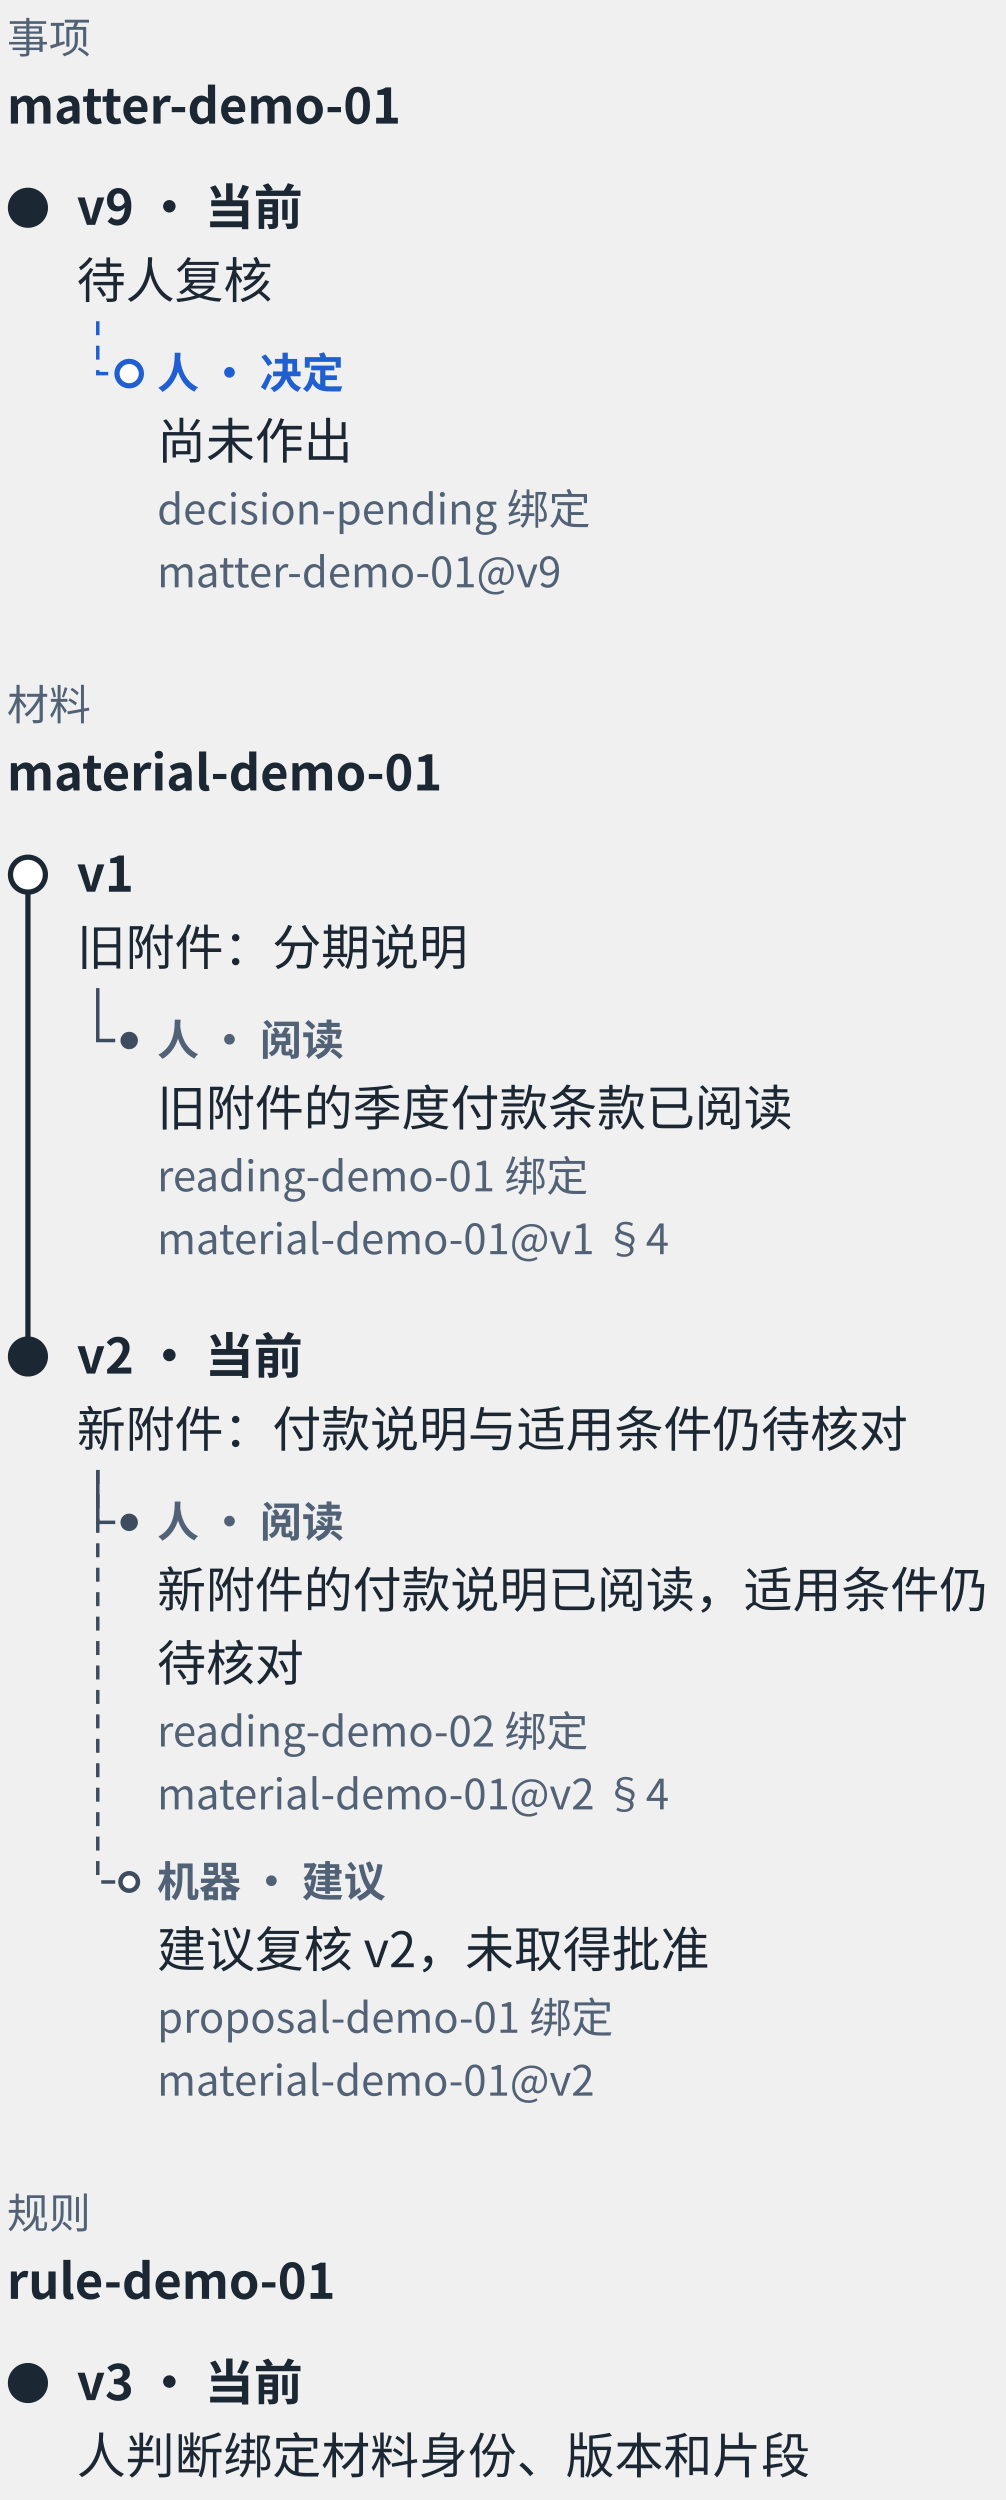
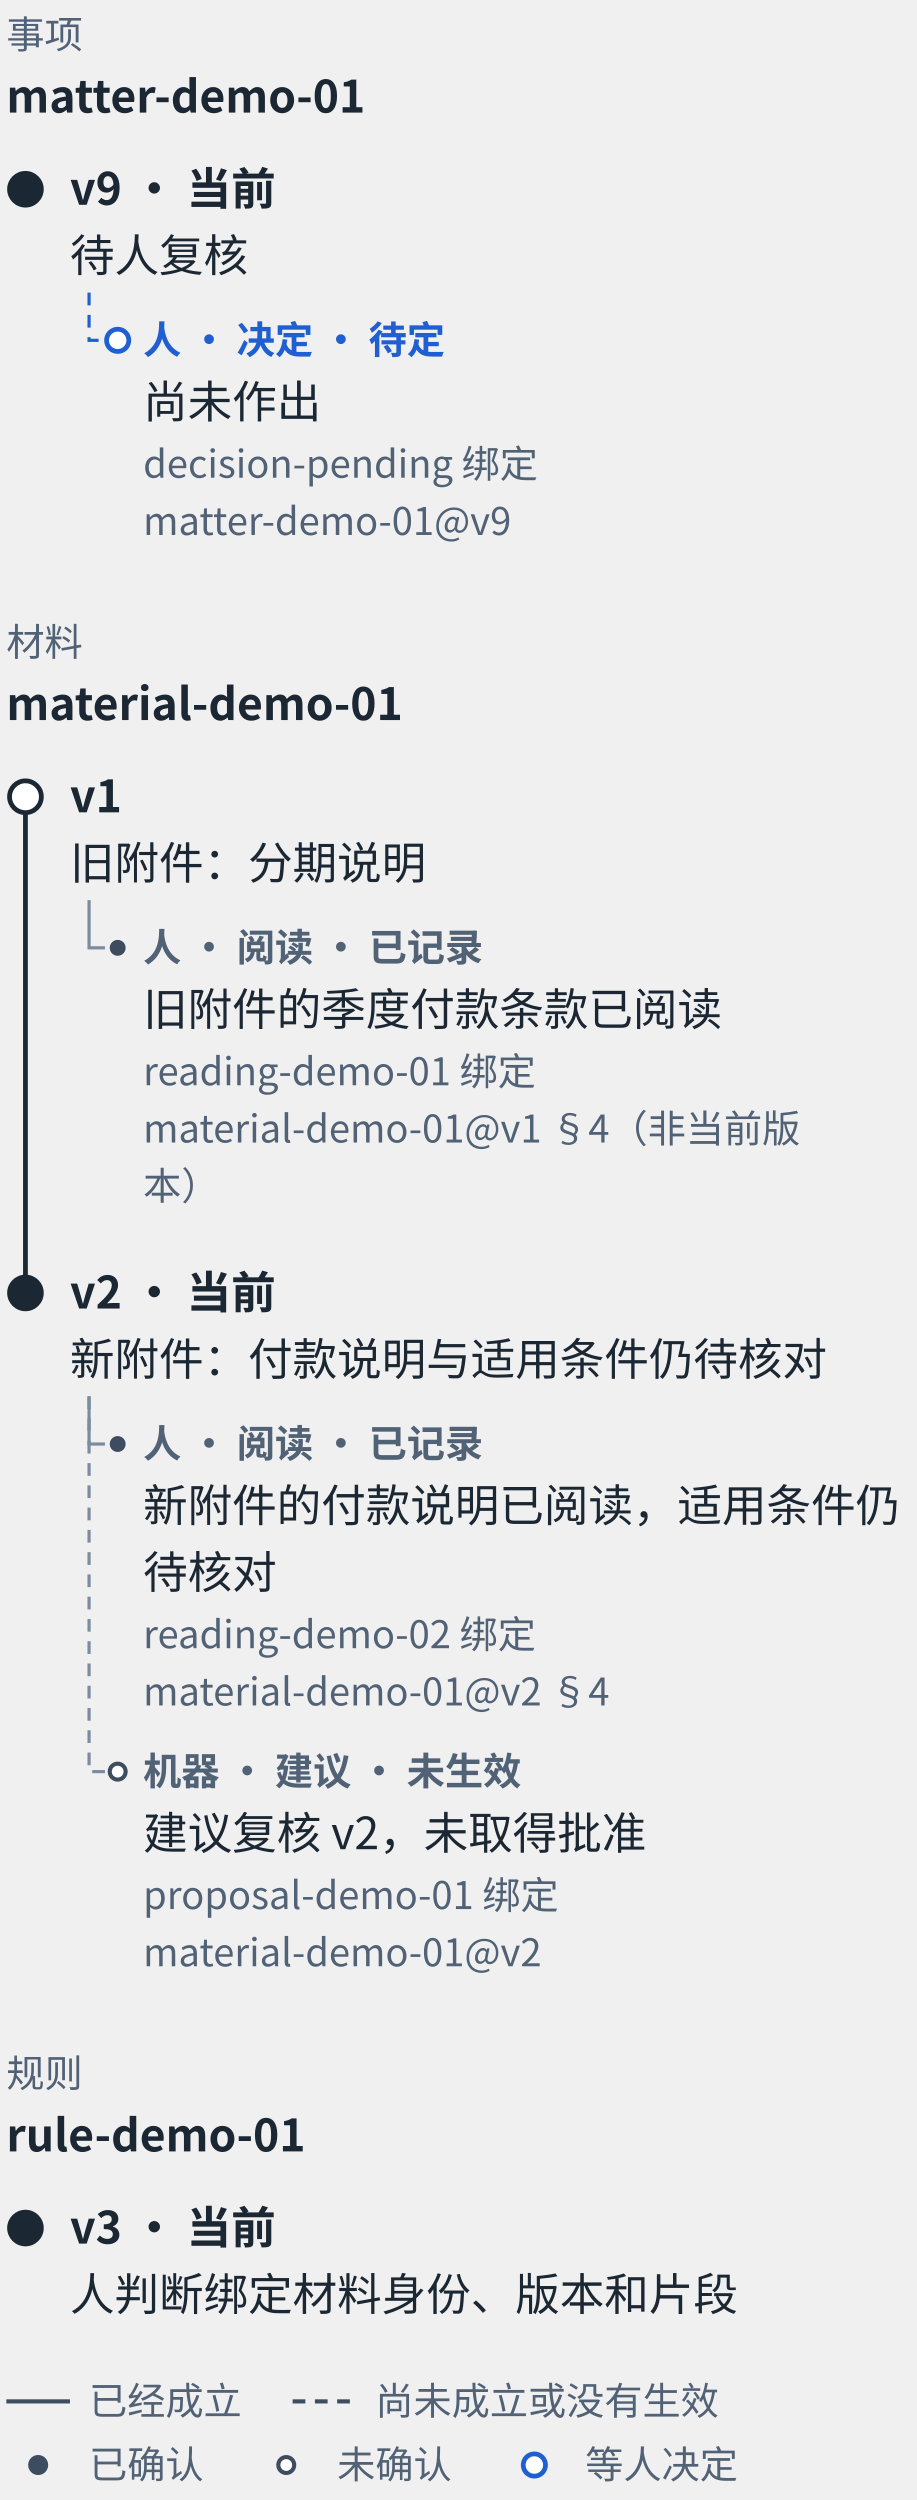
- <svg xmlns="http://www.w3.org/2000/svg" id="f01-next-w288" viewBox="-2 -2 288 716" width="288" height="716" role="img" aria-labelledby="f01-next-w288-title f01-next-w288-desc" lang="zh-Hans" xml:lang="zh-Hans" font-family="system-ui, -apple-system, 'PingFang SC', 'Hiragino Sans GB', 'Noto Sans CJK SC', 'Microsoft YaHei', sans-serif" data-asset="rel-tracks" data-asset-version="0.1.0">
+ <svg xmlns="http://www.w3.org/2000/svg" id="f01-next-w288" viewBox="-2 -2 288 786" width="288" height="786" role="img" aria-labelledby="f01-next-w288-title f01-next-w288-desc" lang="zh-Hans" xml:lang="zh-Hans" font-family="system-ui, -apple-system, 'PingFang SC', 'Hiragino Sans GB', 'Noto Sans CJK SC', 'Microsoft YaHei', sans-serif" data-asset="rel-tracks" data-asset-version="0.2.0">
  <g data-object-id="matter-demo-01" data-role="lane">
    <text x="0" y="13.2" font-size="12" fill="#526276" data-text="matter-demo-01.role">事项</text>
    <text x="0" y="33.4" font-size="14" font-weight="600" fill="#1b2733" data-text="matter-demo-01.id">matter-demo-01</text>
    <path d="M6 57.5V57.5" fill="none" stroke="#1b2733" stroke-width="1.5" />
    <circle cx="6" cy="57.5" r="5" fill="#1b2733" stroke="#1b2733" stroke-width="1.5" />
    <g data-version="matter-demo-01@9" data-current="true">
      <text x="20" y="62.4" font-size="14" font-weight="600" fill="#1b2733" data-text="matter-demo-01@9.head">v9 · 当前</text>
      <text x="20" y="83.4" font-size="14" fill="#1b2733" data-text="matter-demo-01@9.label">待人复核</text>
      <g data-binding-id="decision-pending" data-origin="human" data-state="open" data-basis="matter-demo-01@9">
-         <text x="43" y="109.2" font-size="12" font-weight="600" fill="#1f5fd1" data-text="decision-pending.head">人 · 决定</text>
+         <text x="43" y="109.2" font-size="12" font-weight="600" fill="#1f5fd1" data-text="decision-pending.head">人 · 决定 · 待定</text>
        <text x="43" y="129.4" font-size="14" fill="#1b2733" data-text="decision-pending.text">尚未作出</text>
        <text x="43" y="148.2" font-size="12" fill="#526276" data-text="decision-pending.basis">
          <tspan x="43" y="148.2">decision-pending 绑定</tspan>
          <tspan x="43" y="166.2">matter-demo-01@v9</tspan>
        </text>
        <path d="M26 90 L26 105 L31 105" fill="none" stroke="#1f5fd1" stroke-width="1" stroke-dasharray="4 3" data-link-for="decision-pending" data-to="matter-demo-01@9" />
        <circle cx="35" cy="105" r="3.5" fill="#ffffff" stroke="#1f5fd1" stroke-width="1.5" />
      </g>
    </g>
  </g>
  <g data-object-id="material-demo-01" data-role="lane">
    <text x="0" y="204.2" font-size="12" fill="#526276" data-text="material-demo-01.role">材料</text>
    <text x="0" y="224.4" font-size="14" font-weight="600" fill="#1b2733" data-text="material-demo-01.id">material-demo-01</text>
-     <path d="M6 248.5V386.5" fill="none" stroke="#1b2733" stroke-width="1.5" />
+     <path d="M6 248.5V404.5" fill="none" stroke="#1b2733" stroke-width="1.5" />
    <circle cx="6" cy="248.5" r="5" fill="#ffffff" stroke="#1b2733" stroke-width="1.5" />
-     <circle cx="6" cy="386.5" r="5" fill="#1b2733" stroke="#1b2733" stroke-width="1.5" />
+     <circle cx="6" cy="404.5" r="5" fill="#1b2733" stroke="#1b2733" stroke-width="1.5" />
    <g data-version="material-demo-01@1">
      <text x="20" y="253.4" font-size="14" font-weight="600" fill="#1b2733" data-text="material-demo-01@1.head">v1</text>
      <text x="20" y="274.4" font-size="14" fill="#1b2733" data-text="material-demo-01@1.label">旧附件：分期说明</text>
      <g data-binding-id="reading-demo-01" data-origin="human" data-state="recorded" data-basis="material-demo-01@1#§4">
-         <text x="43" y="300.2" font-size="12" font-weight="600" fill="#526276" data-text="reading-demo-01.head">人 · 阅读</text>
+         <text x="43" y="300.2" font-size="12" font-weight="600" fill="#526276" data-text="reading-demo-01.head">人 · 阅读 · 已记录</text>
        <text x="43" y="320.4" font-size="14" fill="#1b2733" data-text="reading-demo-01.text">旧附件的季度付款条款已阅读</text>
        <text x="43" y="339.2" font-size="12" fill="#526276" data-text="reading-demo-01.basis">
          <tspan x="43" y="339.2">reading-demo-01 绑定</tspan>
-           <tspan x="43" y="357.2">material-demo-01@v1 §4</tspan>
+           <tspan x="43" y="357.2">material-demo-01@v1 §4（非当前版</tspan>
+           <tspan x="43" y="375.2">本）</tspan>
        </text>
-         <path d="M26 281 L26 296 L31 296" fill="none" stroke="#3d4c5e" stroke-width="1" data-link-for="reading-demo-01" data-to="material-demo-01@1" />
+         <path d="M26 281 L26 296 L31 296" fill="none" stroke="#7b8ba0" stroke-width="1" data-link-for="reading-demo-01" data-to="material-demo-01@1" />
        <circle cx="35" cy="296" r="2.5" fill="#3d4c5e" />
      </g>
    </g>
    <g data-version="material-demo-01@2" data-current="true">
-       <text x="20" y="391.4" font-size="14" font-weight="600" fill="#1b2733" data-text="material-demo-01@2.head">v2 · 当前</text>
-       <text x="20" y="412.4" font-size="14" fill="#1b2733" data-text="material-demo-01@2.label">新附件：付款说明与适用条件仍待核对</text>
+       <text x="20" y="409.4" font-size="14" font-weight="600" fill="#1b2733" data-text="material-demo-01@2.head">v2 · 当前</text>
+       <text x="20" y="430.4" font-size="14" fill="#1b2733" data-text="material-demo-01@2.label">新附件：付款说明与适用条件仍待核对</text>
      <g data-binding-id="reading-demo-02" data-origin="human" data-state="recorded" data-basis="material-demo-01@2#§4">
-         <text x="43" y="438.2" font-size="12" font-weight="600" fill="#526276" data-text="reading-demo-02.head">人 · 阅读</text>
-         <text x="43" y="458.4" font-size="14" fill="#1b2733" data-text="reading-demo-02.text">
-           <tspan x="43" y="458.4">新附件的付款说明已阅读，适用条件仍</tspan>
-           <tspan x="43" y="479.4">待核对</tspan>
+         <text x="43" y="456.2" font-size="12" font-weight="600" fill="#526276" data-text="reading-demo-02.head">人 · 阅读 · 已记录</text>
+         <text x="43" y="476.4" font-size="14" fill="#1b2733" data-text="reading-demo-02.text">
+           <tspan x="43" y="476.4">新附件的付款说明已阅读，适用条件仍</tspan>
+           <tspan x="43" y="497.4">待核对</tspan>
        </text>
-         <text x="43" y="498.2" font-size="12" fill="#526276" data-text="reading-demo-02.basis">
-           <tspan x="43" y="498.2">reading-demo-02 绑定</tspan>
-           <tspan x="43" y="516.2">material-demo-01@v2 §4</tspan>
+         <text x="43" y="516.2" font-size="12" fill="#526276" data-text="reading-demo-02.basis">
+           <tspan x="43" y="516.2">reading-demo-02 绑定</tspan>
+           <tspan x="43" y="534.2">material-demo-01@v2 §4</tspan>
        </text>
-         <path d="M26 419 L26 434 L31 434" fill="none" stroke="#3d4c5e" stroke-width="1" data-link-for="reading-demo-02" data-to="material-demo-01@2" />
-         <circle cx="35" cy="434" r="2.5" fill="#3d4c5e" />
+         <path d="M26 437 L26 452 L31 452" fill="none" stroke="#7b8ba0" stroke-width="1" data-link-for="reading-demo-02" data-to="material-demo-01@2" />
+         <circle cx="35" cy="452" r="2.5" fill="#3d4c5e" />
      </g>
      <g data-binding-id="proposal-demo-01" data-origin="machine" data-state="proposed" data-basis="material-demo-01@2">
-         <text x="43" y="541.2" font-size="12" font-weight="600" fill="#526276" data-text="proposal-demo-01.head">机器 · 建议</text>
-         <text x="43" y="561.4" font-size="14" fill="#1b2733" data-text="proposal-demo-01.text">建议复核 v2，未取得批准</text>
-         <text x="43" y="580.2" font-size="12" fill="#526276" data-text="proposal-demo-01.basis">
-           <tspan x="43" y="580.2">proposal-demo-01 绑定</tspan>
-           <tspan x="43" y="598.2">material-demo-01@v2</tspan>
+         <text x="43" y="559.2" font-size="12" font-weight="600" fill="#526276" data-text="proposal-demo-01.head">机器 · 建议 · 未生效</text>
+         <text x="43" y="579.4" font-size="14" fill="#1b2733" data-text="proposal-demo-01.text">建议复核 v2，未取得批准</text>
+         <text x="43" y="598.2" font-size="12" fill="#526276" data-text="proposal-demo-01.basis">
+           <tspan x="43" y="598.2">proposal-demo-01 绑定</tspan>
+           <tspan x="43" y="616.2">material-demo-01@v2</tspan>
        </text>
-         <path d="M26 419 L26 537 L31 537" fill="none" stroke="#3d4c5e" stroke-width="1" stroke-dasharray="4 3" data-link-for="proposal-demo-01" data-to="material-demo-01@2" />
-         <circle cx="35" cy="537" r="2.5" fill="#ffffff" stroke="#3d4c5e" stroke-width="1.3" />
+         <path d="M26 437 L26 555 L31 555" fill="none" stroke="#7b8ba0" stroke-width="1" stroke-dasharray="4 3" data-link-for="proposal-demo-01" data-to="material-demo-01@2" />
+         <circle cx="35" cy="555" r="2.5" fill="#ffffff" stroke="#3d4c5e" stroke-width="1.3" />
      </g>
    </g>
  </g>
  <g data-object-id="rule-demo-01" data-role="lane">
-     <text x="0" y="636.2" font-size="12" fill="#526276" data-text="rule-demo-01.role">规则</text>
-     <text x="0" y="656.4" font-size="14" font-weight="600" fill="#1b2733" data-text="rule-demo-01.id">rule-demo-01</text>
-     <path d="M6 680.5V680.5" fill="none" stroke="#1b2733" stroke-width="1.5" />
-     <circle cx="6" cy="680.5" r="5" fill="#1b2733" stroke="#1b2733" stroke-width="1.5" />
+     <text x="0" y="654.2" font-size="12" fill="#526276" data-text="rule-demo-01.role">规则</text>
+     <text x="0" y="674.4" font-size="14" font-weight="600" fill="#1b2733" data-text="rule-demo-01.id">rule-demo-01</text>
+     <path d="M6 698.5V698.5" fill="none" stroke="#1b2733" stroke-width="1.5" />
+     <circle cx="6" cy="698.5" r="5" fill="#1b2733" stroke="#1b2733" stroke-width="1.5" />
    <g data-version="rule-demo-01@3" data-current="true">
-       <text x="20" y="685.4" font-size="14" font-weight="600" fill="#1b2733" data-text="rule-demo-01@3.head">v3 · 当前</text>
-       <text x="20" y="706.4" font-size="14" fill="#1b2733" data-text="rule-demo-01@3.label">人判断绑定材料身份、版本和片段</text>
+       <text x="20" y="703.4" font-size="14" font-weight="600" fill="#1b2733" data-text="rule-demo-01@3.head">v3 · 当前</text>
+       <text x="20" y="724.4" font-size="14" fill="#1b2733" data-text="rule-demo-01@3.label">人判断绑定材料身份、版本和片段</text>
    </g>
  </g>
+   <g data-role="legend">
+     <path d="M0 753L20 753" fill="none" stroke="#3d4c5e" stroke-width="1.3" />
+     <text x="26" y="757.2" font-size="12" fill="#526276" data-text="legend.0">已经成立</text>
+     <path d="M90 753L110 753" fill="none" stroke="#3d4c5e" stroke-width="1.3" stroke-dasharray="4 3" />
+     <text x="116" y="757.2" font-size="12" fill="#526276" data-text="legend.1">尚未成立或没有生效</text>
+     <circle cx="10" cy="773" r="2.5" fill="#3d4c5e" stroke="#3d4c5e" stroke-width="1.3" />
+     <text x="26" y="777.2" font-size="12" fill="#526276" data-text="legend.2">已确认</text>
+     <circle cx="88" cy="773" r="2.5" fill="#ffffff" stroke="#3d4c5e" stroke-width="1.3" />
+     <text x="104" y="777.2" font-size="12" fill="#526276" data-text="legend.3">未确认</text>
+     <circle cx="166" cy="773" r="3.5" fill="#ffffff" stroke="#1f5fd1" stroke-width="1.5" />
+     <text x="182" y="777.2" font-size="12" fill="#526276" data-text="legend.4">等人决定</text>
+   </g>
</svg>
